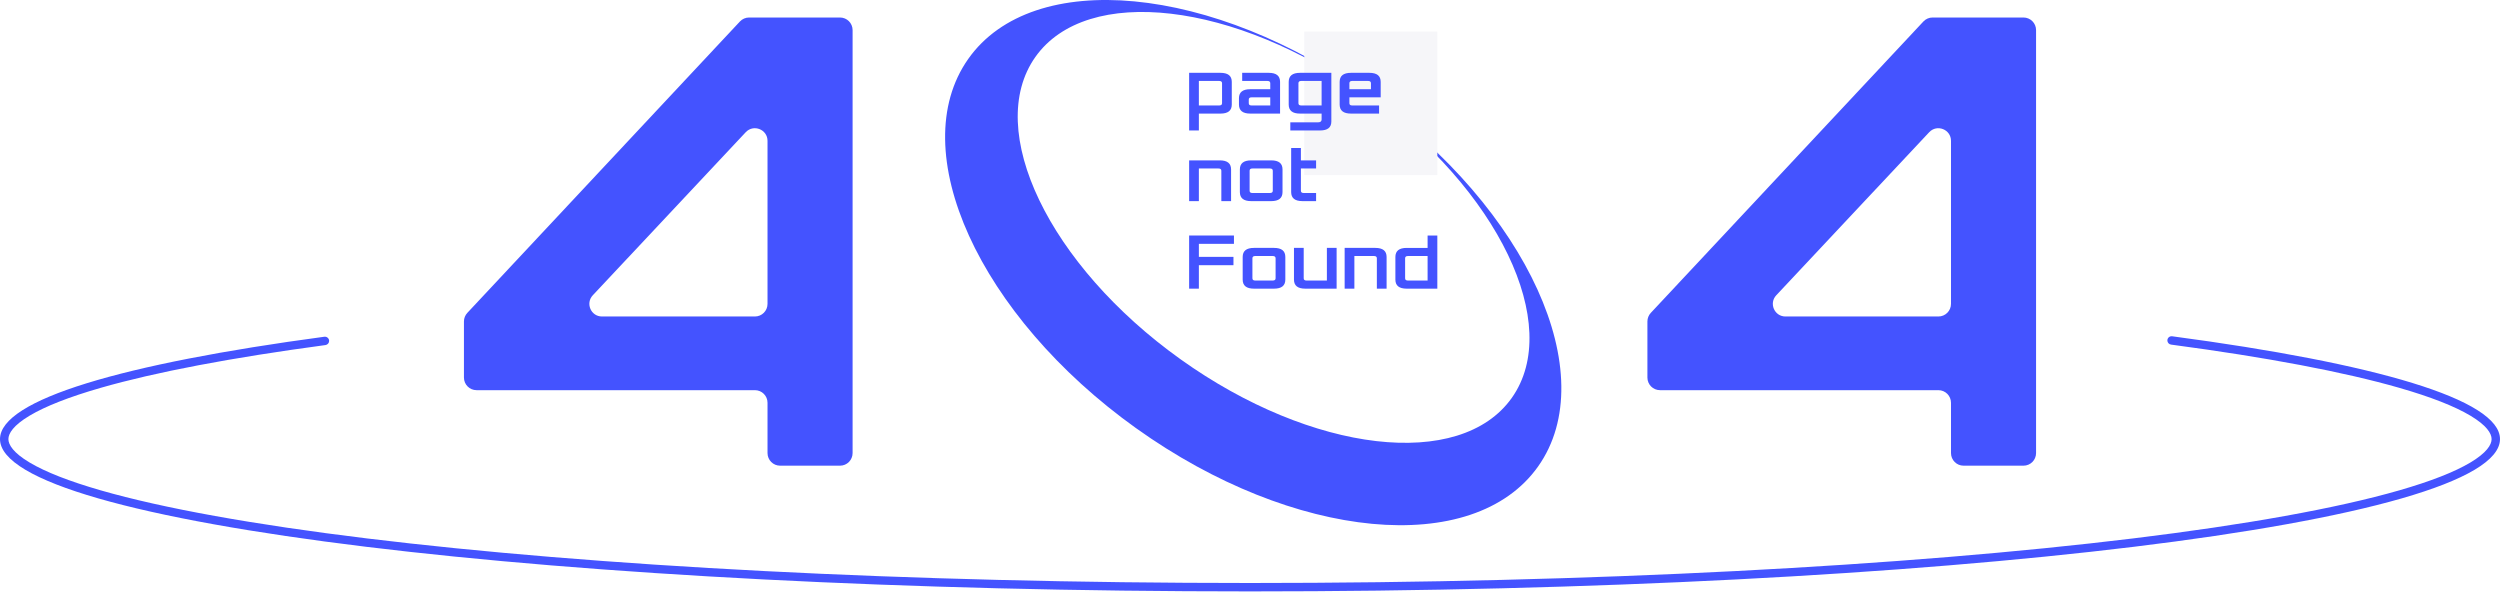
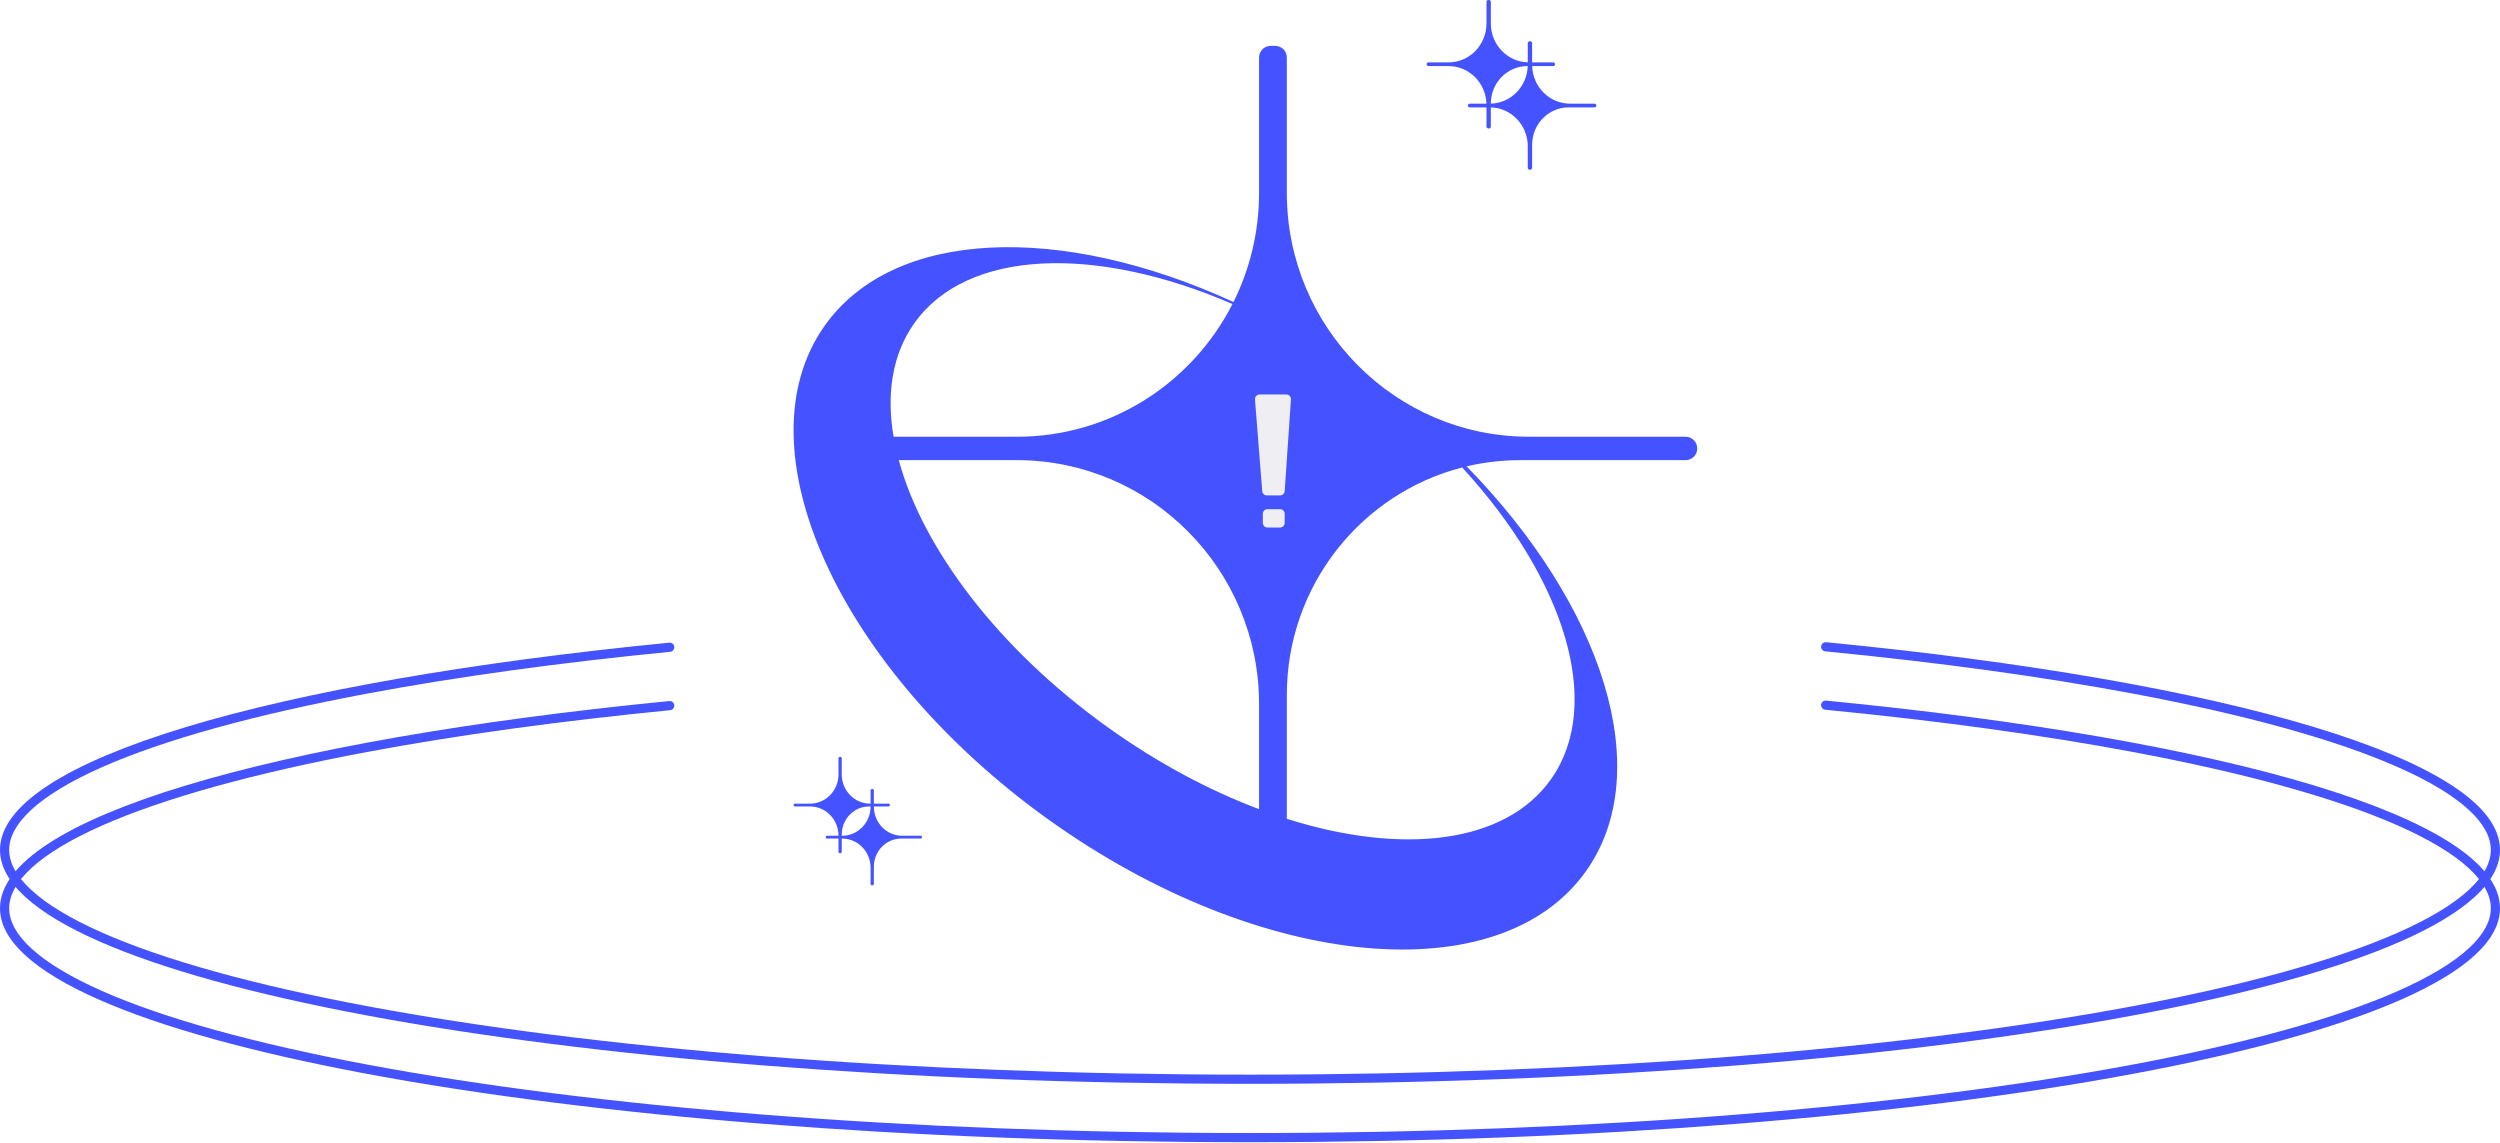
- <svg xmlns="http://www.w3.org/2000/svg" width="595" height="141" viewBox="0 0 595 141" fill="none">
-   <path d="M113.418 92.86C111.761 92.86 110.418 91.517 110.418 89.86V76.51C110.418 75.749 110.707 75.017 111.227 74.461L176.1 5.117C176.667 4.51 177.46 4.166 178.29 4.166H199.918C201.575 4.166 202.918 5.509 202.918 7.166V107.833C202.918 109.49 201.575 110.833 199.918 110.833H185.67C184.013 110.833 182.67 109.49 182.67 107.833V95.86C182.67 94.203 181.327 92.86 179.67 92.86H113.418ZM141.086 70.273C139.289 72.189 140.647 75.326 143.274 75.326H179.67C181.327 75.326 182.67 73.983 182.67 72.326V33.522C182.67 30.802 179.342 29.486 177.482 31.469L141.086 70.273Z" fill="#4453FF" />
-   <path d="M395.084 92.86C393.427 92.86 392.084 91.517 392.084 89.86V76.51C392.084 75.749 392.373 75.017 392.893 74.461L457.766 5.117C458.333 4.51 459.126 4.166 459.956 4.166H481.584C483.241 4.166 484.584 5.509 484.584 7.166V107.833C484.584 109.49 483.241 110.833 481.584 110.833H467.336C465.679 110.833 464.336 109.49 464.336 107.833V95.86C464.336 94.203 462.993 92.86 461.336 92.86H395.084ZM422.752 70.273C420.955 72.189 422.313 75.326 424.94 75.326H461.336C462.993 75.326 464.336 73.983 464.336 72.326V33.522C464.336 30.802 461.008 29.486 459.148 31.469L422.752 70.273Z" fill="#4453FF" />
-   <path d="M270.424 101.934C307.878 128.714 350.711 132.764 366.089 110.988C381.467 89.207 363.572 49.845 326.113 23.064C288.655 -3.712 245.827 -7.766 230.449 14.014C215.071 35.795 232.966 75.157 270.424 101.938V101.934ZM246.406 13.576C258.644 -3.756 293.951 0.35 325.273 22.744C356.595 45.138 372.064 77.34 359.827 94.668C347.589 112 312.282 107.894 280.959 85.5C249.642 63.106 234.168 30.904 246.406 13.576Z" fill="#4453FF" />
-   <rect x="310.418" y="7.5" width="31.667" height="34.167" fill="#F6F6F9" />
-   <path d="M332.102 66.551V61.151C332.102 59.718 332.996 59.001 334.785 59.001H339.768V56.051H342.085V68.701H334.785C332.996 68.701 332.102 67.984 332.102 66.551ZM334.418 66.234C334.418 66.59 334.64 66.767 335.085 66.767H339.768V60.934H335.085C334.64 60.934 334.418 61.112 334.418 61.467V66.234Z" fill="#4453FF" />
-   <path d="M320.025 68.7V59H327.325C329.114 59 330.009 59.717 330.009 61.15V68.7H327.692V61.467C327.692 61.111 327.464 60.933 327.009 60.933H322.342V68.7H320.025Z" fill="#4453FF" />
-   <path d="M307.965 66.55V59H310.282V66.233C310.282 66.589 310.504 66.767 310.948 66.767H315.798V59H318.115V68.7H310.648C308.859 68.7 307.965 67.983 307.965 66.55Z" fill="#4453FF" />
-   <path d="M295.758 66.55V61.15C295.758 59.717 296.652 59 298.441 59H303.224C305.013 59 305.908 59.717 305.908 61.15V66.55C305.908 67.983 305.013 68.7 303.224 68.7H298.441C296.652 68.7 295.758 67.983 295.758 66.55ZM298.074 66.233C298.074 66.589 298.297 66.767 298.741 66.767H302.908C303.363 66.767 303.591 66.589 303.591 66.233V61.467C303.591 61.111 303.363 60.933 302.908 60.933H298.741C298.297 60.933 298.074 61.111 298.074 61.467V66.233Z" fill="#4453FF" />
-   <path d="M283.014 68.701V56.051H293.68V58.034H285.33V61.134H293.564V63.117H285.33V68.701H283.014Z" fill="#4453FF" />
-   <path d="M307.297 45.717V35.217H309.614V38.167H313.23V40.1H309.614V45.4C309.614 45.756 309.836 45.934 310.28 45.934H313.23V47.867H309.98C308.191 47.867 307.297 47.15 307.297 45.717Z" fill="#4453FF" />
-   <path d="M295.09 45.718V40.318C295.09 38.885 295.984 38.168 297.773 38.168H302.557C304.345 38.168 305.24 38.885 305.24 40.318V45.718C305.24 47.151 304.345 47.868 302.557 47.868H297.773C295.984 47.868 295.09 47.151 295.09 45.718ZM297.407 45.401C297.407 45.757 297.629 45.935 298.073 45.935H302.24C302.695 45.935 302.923 45.757 302.923 45.401V40.635C302.923 40.279 302.695 40.101 302.24 40.101H298.073C297.629 40.101 297.407 40.279 297.407 40.635V45.401Z" fill="#4453FF" />
-   <path d="M283.014 47.868V38.168H290.314C292.103 38.168 292.997 38.885 292.997 40.318V47.868H290.68V40.635C290.68 40.279 290.453 40.101 289.997 40.101H285.33V47.868H283.014Z" fill="#4453FF" />
-   <path d="M318.838 24.884V19.484C318.838 18.051 319.732 17.334 321.521 17.334H325.921C327.71 17.334 328.605 18.051 328.605 19.484V23.167H321.155V24.567C321.155 24.923 321.377 25.101 321.821 25.101H328.221V27.034H321.521C319.732 27.034 318.838 26.317 318.838 24.884ZM321.155 21.234H326.288V19.801C326.288 19.445 326.06 19.267 325.605 19.267H321.821C321.377 19.267 321.155 19.445 321.155 19.801V21.234Z" fill="#4453FF" />
-   <path d="M306.711 24.884V19.484C306.711 18.051 307.605 17.334 309.394 17.334H316.861V28.917C316.861 30.34 315.966 31.051 314.178 31.051H307.094V29.117H313.678C314.255 29.117 314.544 28.89 314.544 28.434V27.034H309.394C307.605 27.034 306.711 26.317 306.711 24.884ZM309.028 24.567C309.028 24.923 309.25 25.101 309.694 25.101H314.544V19.267H309.694C309.25 19.267 309.028 19.445 309.028 19.801V24.567Z" fill="#4453FF" />
-   <path d="M294.873 24.884V23.367C294.873 21.945 295.767 21.234 297.556 21.234H302.323V19.801C302.323 19.445 302.101 19.267 301.656 19.267H295.64V17.334H301.973C303.762 17.334 304.656 18.051 304.656 19.484V27.034H297.556C295.767 27.034 294.873 26.317 294.873 24.884ZM297.206 24.567C297.206 24.923 297.429 25.101 297.873 25.101H302.323V23.167H297.873C297.429 23.167 297.206 23.345 297.206 23.701V24.567Z" fill="#4453FF" />
-   <path d="M283.014 31.051V17.334H290.48C292.269 17.334 293.164 18.051 293.164 19.484V24.884C293.164 26.317 292.269 27.034 290.48 27.034H285.33V31.051H283.014ZM285.33 25.101H290.164C290.619 25.101 290.847 24.923 290.847 24.567V19.801C290.847 19.445 290.619 19.267 290.164 19.267H285.33V25.101Z" fill="#4453FF" />
-   <path d="M515.833 81.022C515.833 80.418 516.375 79.953 516.973 80.033C565.432 86.481 595 95.071 595 104.504C595 124.524 461.805 140.754 297.5 140.754C133.195 140.754 0 124.524 0 104.504C0 95.126 29.229 86.581 77.192 80.144C77.791 80.064 78.333 80.529 78.333 81.133C78.333 81.634 77.959 82.058 77.462 82.125C55.142 85.12 36.956 88.564 23.933 92.315C16.466 94.466 10.813 96.687 7.067 98.917C3.171 101.237 2 103.164 2 104.504C2 105.844 3.171 107.77 7.067 110.091C10.813 112.321 16.466 114.541 23.933 116.692C38.835 120.986 60.497 124.876 87.378 128.151C141.112 134.699 215.402 138.754 297.5 138.754C379.598 138.754 453.888 134.699 507.622 128.151C534.503 124.876 556.165 120.986 571.067 116.692C578.534 114.541 584.187 112.321 587.933 110.091C591.829 107.77 593 105.844 593 104.504C593 103.164 591.829 101.237 587.933 98.917C584.187 96.687 578.534 94.466 571.067 92.315C557.882 88.517 539.406 85.035 516.705 82.014C516.208 81.948 515.833 81.523 515.833 81.022Z" fill="#4453FF" />
+ <svg xmlns="http://www.w3.org/2000/svg" width="545" height="249" viewBox="0 0 545 249" fill="none">
+   <path d="M397 153.726C397 153.136 397.517 152.676 398.104 152.733C485.389 161.233 544.999 178.314 545 198.002C545 226.168 422.998 249.002 272.5 249.002C122.002 249.002 0 226.168 0 198.002C0.001 178.389 59.155 161.364 145.894 152.831C146.482 152.773 147 153.234 147 153.824C147 154.339 146.608 154.77 146.096 154.82C121.691 157.221 99.484 160.293 80.182 163.905C55.586 168.508 35.806 173.969 22.224 179.979C15.425 182.988 10.29 186.085 6.886 189.199C3.477 192.317 2 195.259 2 198.002C2 200.744 3.477 203.687 6.886 206.805C10.29 209.919 15.425 213.016 22.224 216.024C35.806 222.035 55.586 227.495 80.182 232.099C129.34 241.299 197.336 247.002 272.5 247.002C347.664 247.002 415.66 241.299 464.818 232.099C489.414 227.495 509.194 222.035 522.776 216.024C529.575 213.016 534.71 209.919 538.114 206.805C541.523 203.687 543 200.744 543 198.002C543 195.259 541.523 192.317 538.114 189.199C534.71 186.085 529.575 182.988 522.776 179.979C509.194 173.969 489.414 168.508 464.818 163.905C445.253 160.243 422.703 157.136 397.905 154.721C397.393 154.672 397 154.241 397 153.726Z" fill="#4453FF" />
+   <path d="M397 140.998C397 140.408 397.518 139.947 398.105 140.004C485.39 148.504 545 165.586 545 185.274C545 213.441 422.998 236.274 272.5 236.274C122.002 236.274 0 213.441 0 185.274C0 165.661 59.155 148.636 145.894 140.103C146.482 140.045 147 140.506 147 141.097C147 141.611 146.608 142.042 146.096 142.092C121.691 144.493 99.484 147.565 80.182 151.178C55.586 155.781 35.806 161.242 22.224 167.252C15.425 170.26 10.29 173.358 6.886 176.472C3.477 179.589 2 182.532 2 185.274C2 188.017 3.477 190.96 6.886 194.077C10.29 197.191 15.425 200.289 22.224 203.297C35.806 209.307 55.586 214.768 80.182 219.371C129.34 228.571 197.336 234.274 272.5 234.274C347.664 234.274 415.66 228.571 464.818 219.371C489.414 214.768 509.194 209.307 522.776 203.297C529.575 200.289 534.71 197.191 538.114 194.077C541.523 190.96 543 188.017 543 185.274C543 182.532 541.523 179.589 538.114 176.472C534.71 173.358 529.575 170.26 522.776 167.252C509.194 161.242 489.414 155.781 464.818 151.178C445.253 147.516 422.703 144.409 397.905 141.994C397.393 141.944 397 141.513 397 140.998Z" fill="#4453FF" />
+   <path d="M277.994 10C279.396 10 280.526 11.143 280.526 12.55V42.031C280.526 71.4 304.172 95.208 333.341 95.208L333.347 95.213H367.469C368.871 95.213 370.001 96.356 370.001 97.763C370.001 99.174 368.866 100.312 367.469 100.312H331.396C327.38 100.312 323.472 100.782 319.725 101.668C349.425 132.025 361.149 168.087 345.802 189.836C326.976 216.51 274.539 211.55 228.688 178.745V178.751C182.831 145.946 160.923 97.729 179.749 71.05C194.812 49.702 231.391 48.616 268.901 65.836C272.467 58.675 274.476 50.592 274.476 42.036V12.55C274.476 11.138 275.611 10 277.008 10H277.994ZM183.203 165C183.368 165 183.501 165.137 183.501 165.305V168.833C183.501 172.347 186.275 175.196 189.698 175.196H189.79V172.305C189.79 172.136 189.924 172 190.088 172H190.203C190.368 172 190.501 172.137 190.501 172.305V175.196H193.703C193.868 175.196 194 175.334 194 175.502C194 175.671 193.867 175.806 193.703 175.807H190.501V175.833C190.501 179.347 193.275 182.196 196.698 182.196H200.703C200.868 182.196 201 182.334 201 182.502C201 182.671 200.867 182.806 200.703 182.807H196.47C193.173 182.807 190.501 185.551 190.501 188.936V192.695C190.501 192.864 190.367 193 190.203 193H190.088C189.923 193 189.79 192.863 189.79 192.695V189.17C189.79 185.656 187.016 182.807 183.593 182.807H183.501V185.695C183.501 185.864 183.367 186 183.203 186H183.088C182.923 186 182.79 185.863 182.79 185.695V182.807H180.297C180.133 182.806 180 182.67 180 182.502C180 182.333 180.133 182.196 180.297 182.196H182.79V182.17C182.79 178.656 180.016 175.807 176.593 175.807H173.297C173.133 175.806 173 175.67 173 175.502C173 175.333 173.133 175.196 173.297 175.196H176.593C180.016 175.196 182.79 172.347 182.79 168.833V165.305C182.79 165.136 182.924 165 183.088 165H183.203ZM318.753 101.907C296.776 107.567 280.526 127.64 280.526 151.53V178.498C305.724 186.468 328.173 183.962 338.135 169.845C349.719 153.432 341.02 126.129 318.753 101.907ZM189.47 175.807C186.173 175.807 183.501 178.551 183.501 181.936V182.196H183.593C187.016 182.196 189.79 179.347 189.79 175.833V175.807H189.47ZM195.93 100.312C201.141 119.503 217.551 141.42 241.585 158.615C252.408 166.358 263.62 172.314 274.476 176.4V153.489C274.475 124.12 250.829 100.312 221.66 100.312H195.93ZM268.68 66.278C238.896 53.395 210.778 54.224 199.284 70.513C194.537 77.238 193.198 85.792 194.8 95.213H221.66C242.156 95.213 259.925 83.458 268.68 66.278ZM324.604 0C324.824 0 325.001 0.183 325.001 0.407V5.11C325.001 9.724 328.587 13.474 333.054 13.589V9.407C333.054 9.182 333.232 9 333.45 9H333.604C333.824 9 334.001 9.183 334.001 9.407V13.596H338.604C338.823 13.596 339 13.778 339 14.002C339 14.227 338.822 14.409 338.604 14.409H334.009C334.162 18.956 337.798 22.595 342.265 22.595V22.596H347.604C347.823 22.596 348 22.778 348 23.002C348 23.227 347.822 23.409 347.604 23.409H341.96C337.565 23.409 334.001 27.067 334.001 31.58V36.593C334.001 36.818 333.823 37 333.604 37H333.45C333.231 37 333.054 36.817 333.054 36.593V31.893C333.054 27.279 329.467 23.529 325.001 23.414V27.593C325.001 27.818 324.823 28 324.604 28H324.45C324.231 28 324.054 27.817 324.054 27.593V23.409H320.396C320.177 23.409 320 23.226 320 23.002C320 22.777 320.178 22.596 320.396 22.596H324.047C323.894 18.048 320.258 14.409 315.791 14.409H311.396C311.177 14.409 311 14.226 311 14.002C311 13.777 311.178 13.596 311.396 13.596H315.791C320.355 13.595 324.054 9.797 324.054 5.111V0.407C324.054 0.182 324.232 3.60916e-05 324.45 0H324.604ZM332.96 14.409C328.565 14.409 325.001 18.067 325.001 22.58V22.59C329.371 22.478 332.895 18.885 333.046 14.409H332.96Z" fill="#4453FF" />
+   <path d="M279.066 108H276.163C275.641 108 275.207 107.599 275.166 107.079L273.585 87.079C273.539 86.497 273.999 86 274.582 86H280.429C281.009 86 281.467 86.49 281.427 87.068L280.064 107.068C280.028 107.593 279.592 108 279.066 108Z" fill="#EFEFF3" />
+   <path d="M279.06 115H276.299C275.747 115 275.299 114.552 275.299 114L275.299 112C275.299 111.448 275.747 111 276.299 111L279.06 111C279.612 111 280.059 111.448 280.06 112L280.06 114C280.06 114.552 279.612 115 279.06 115Z" fill="#EFEFF3" />
</svg>
